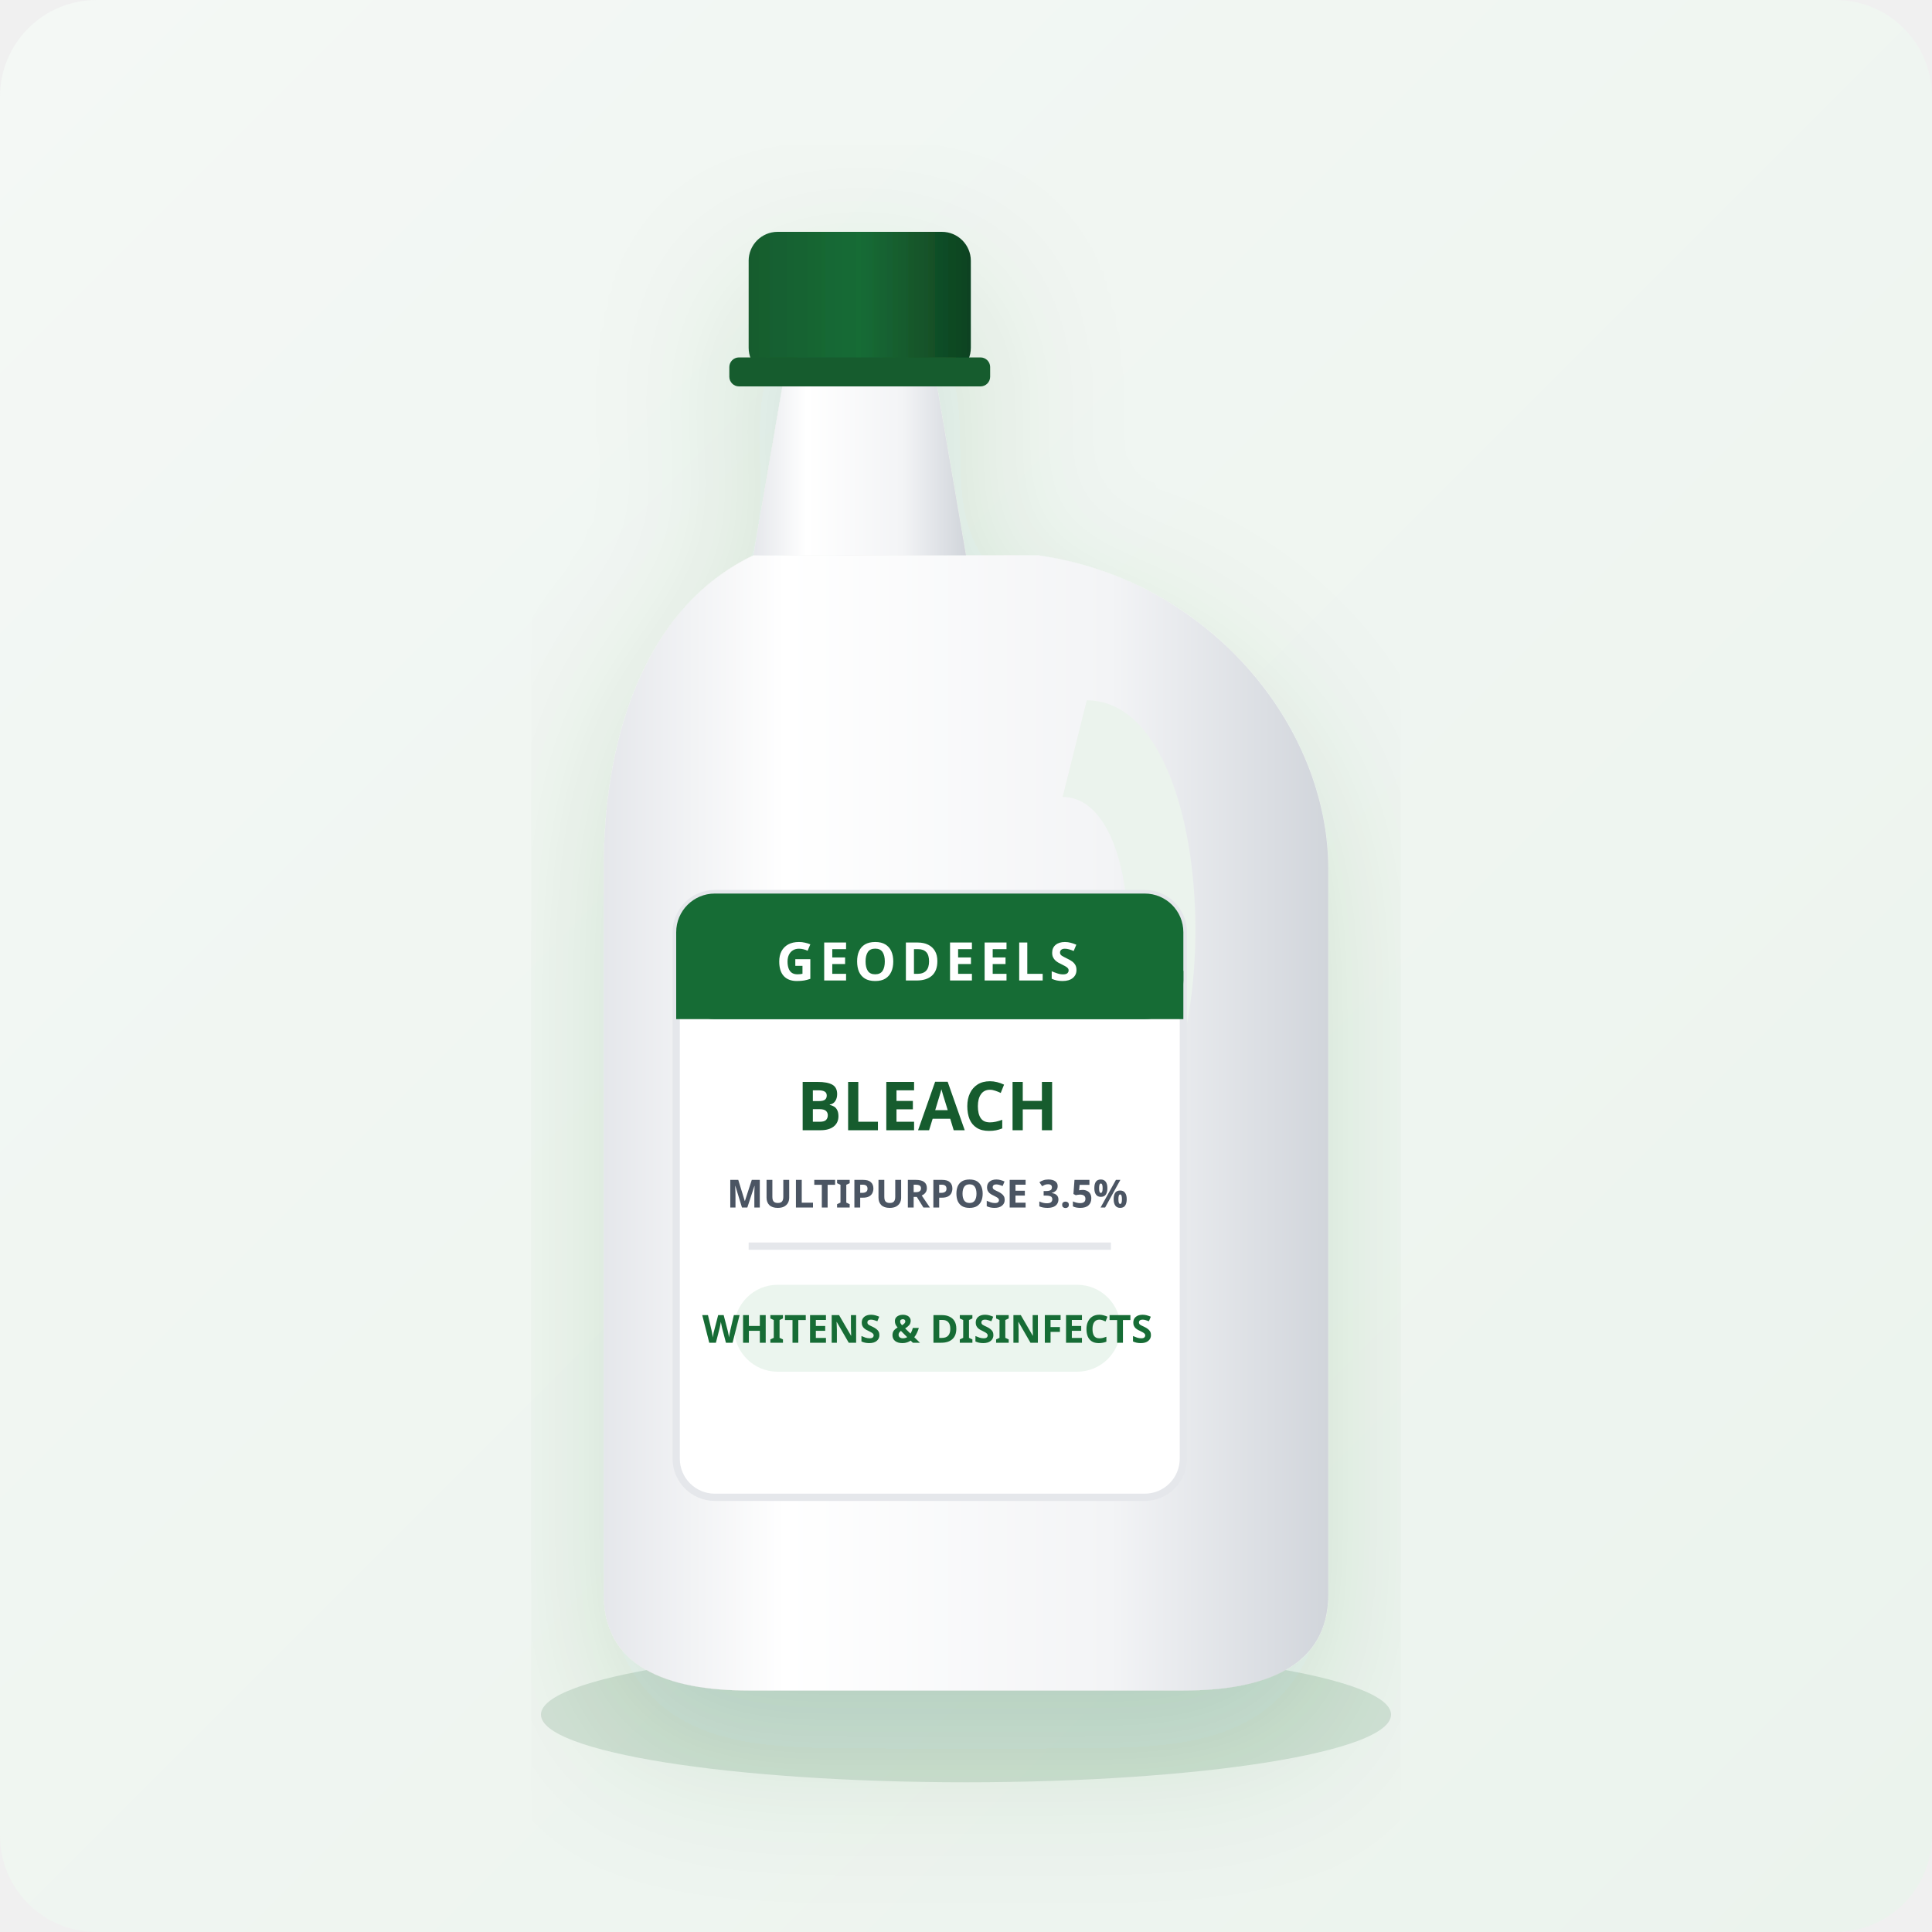
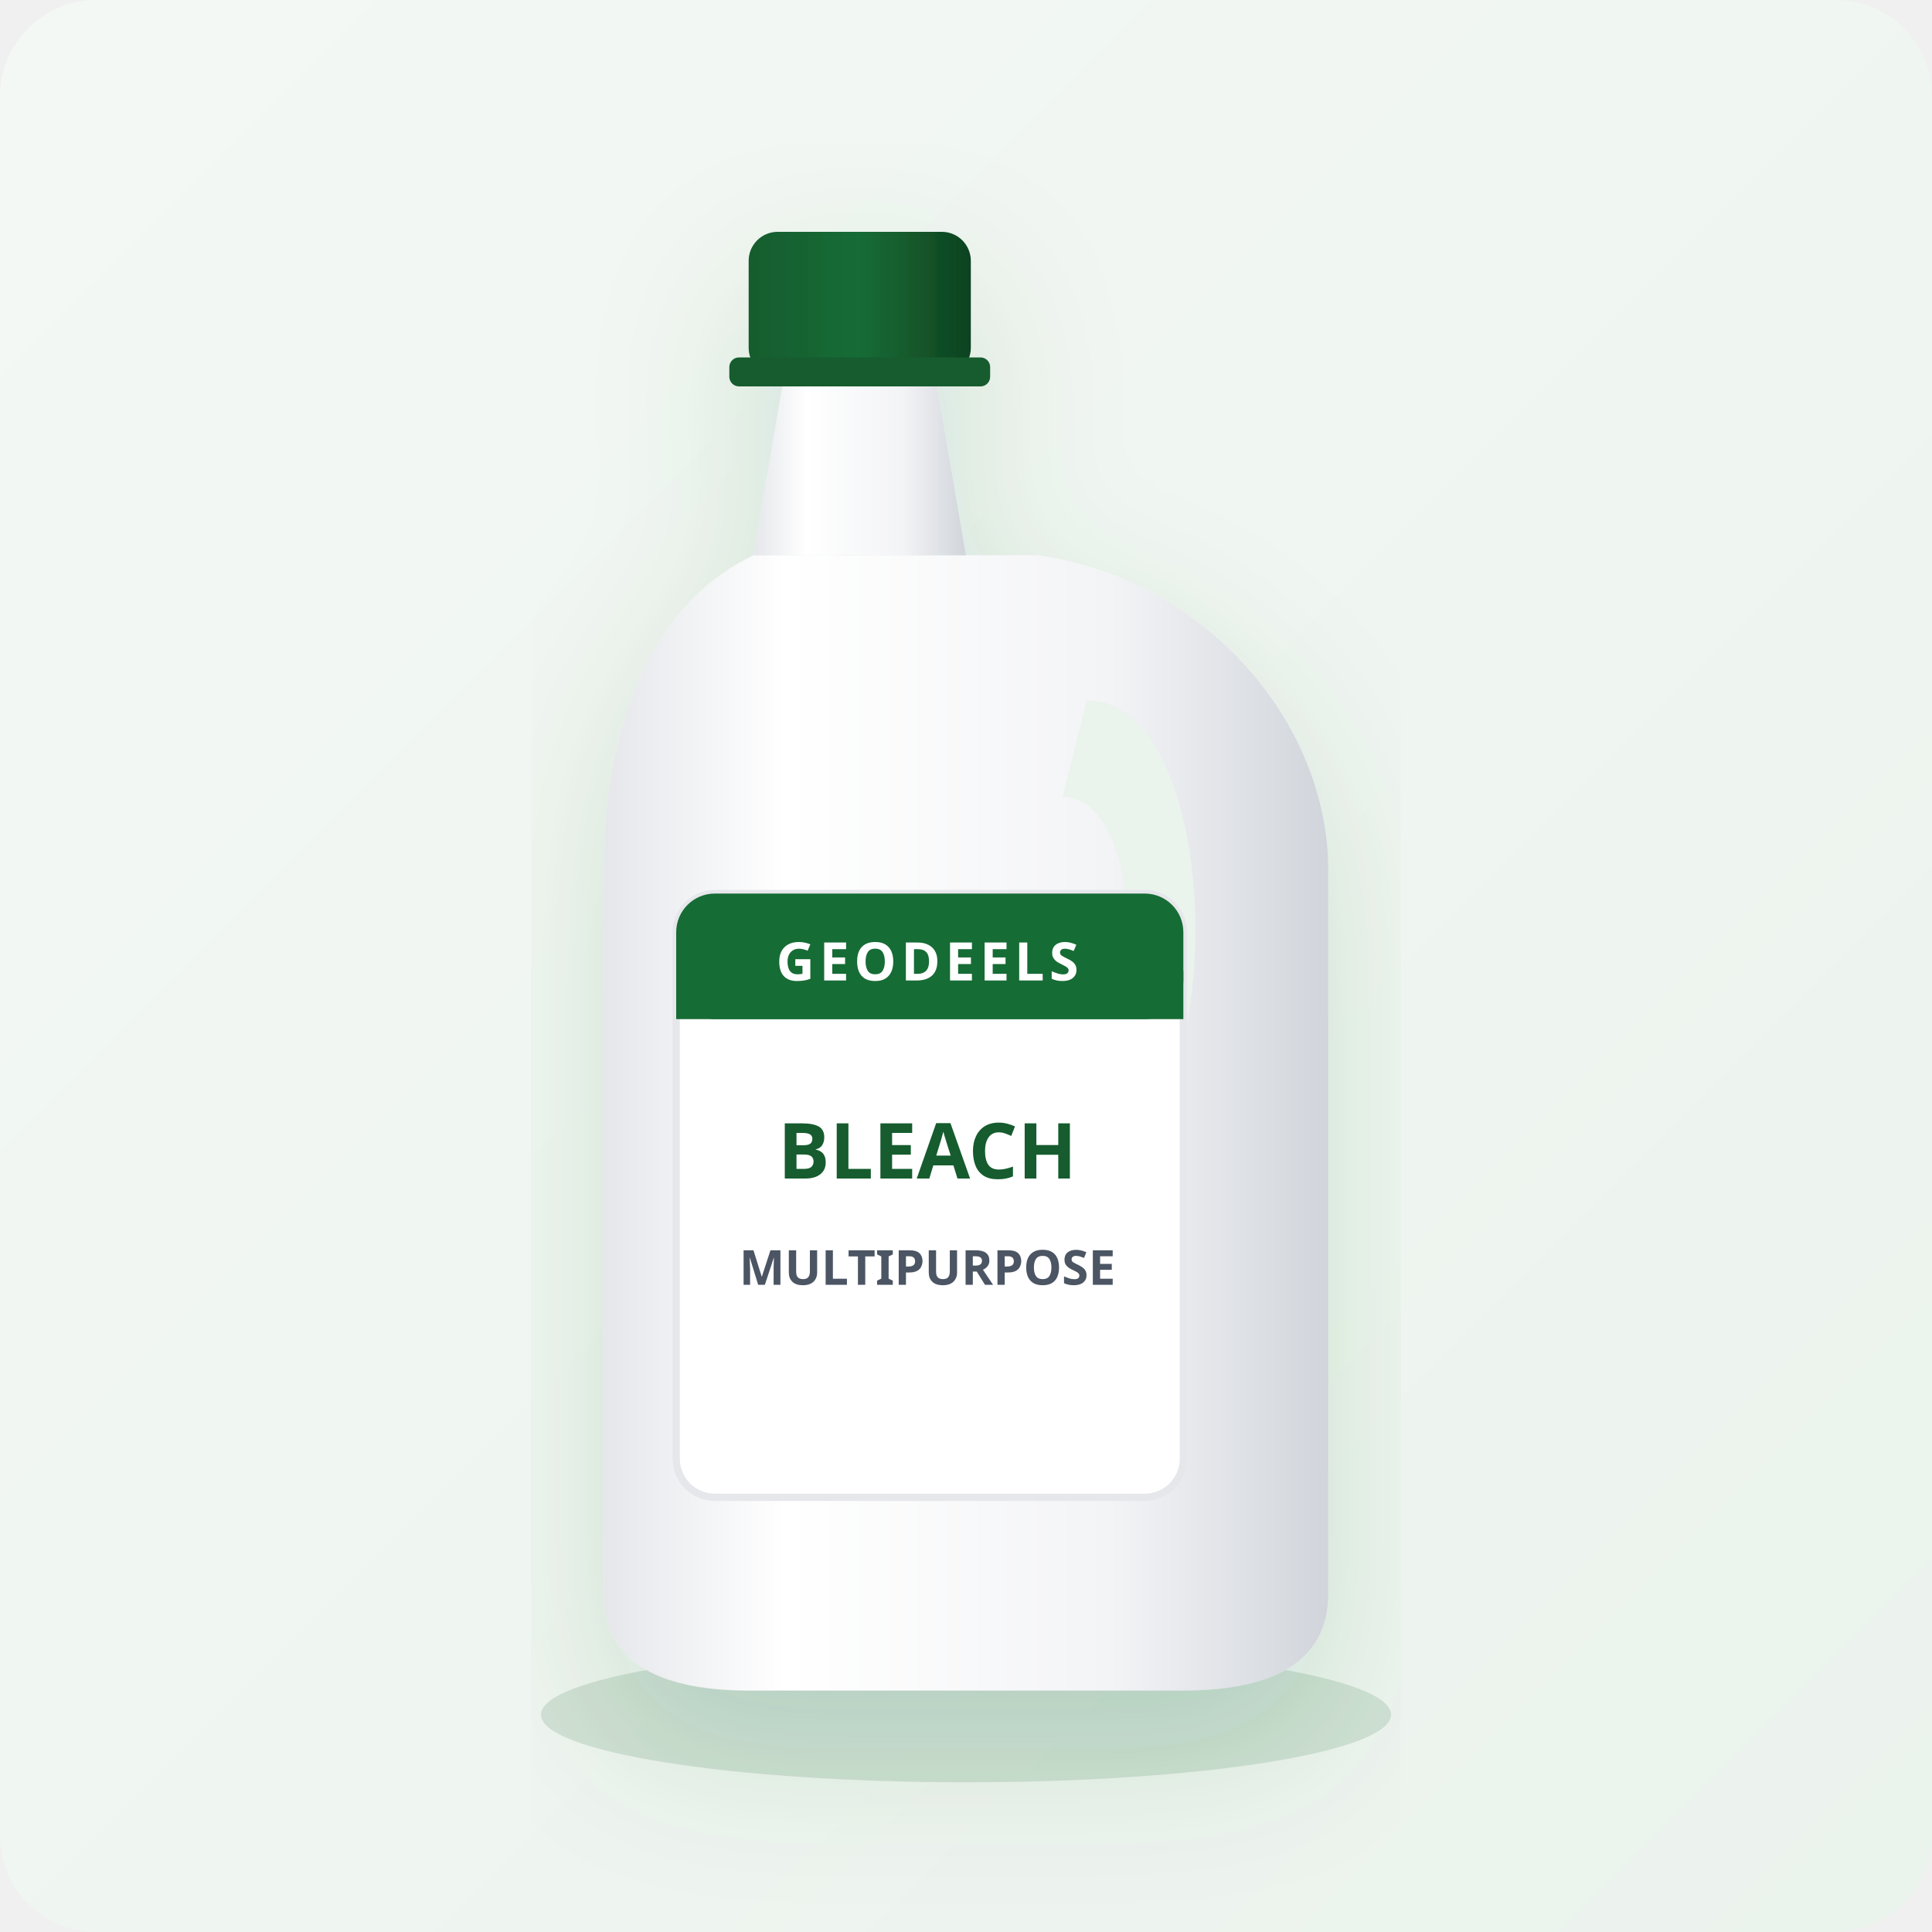
<svg xmlns="http://www.w3.org/2000/svg" viewBox="0 0 400 400" width="100%" height="100%">
  <defs>
    <linearGradient id="blBg" x1="0%" y1="0%" x2="100%" y2="100%">
      <stop offset="0%" stop-color="#F4F8F5" />
      <stop offset="100%" stop-color="#EBF3ED" />
    </linearGradient>
    <linearGradient id="blWhiteJug" x1="0%" y1="0%" x2="100%" y2="0%">
      <stop offset="0%" stop-color="#E5E7EB" />
      <stop offset="25%" stop-color="#FFFFFF" />
      <stop offset="70%" stop-color="#F3F4F6" />
      <stop offset="100%" stop-color="#D1D5DB" />
    </linearGradient>
    <linearGradient id="blCap" x1="0%" y1="0%" x2="100%" y2="0%">
      <stop offset="0%" stop-color="#145C2E" />
      <stop offset="50%" stop-color="#196C36" />
      <stop offset="100%" stop-color="#0E4220" />
    </linearGradient>
    <filter id="shadow" x="-10%" y="-10%" width="120%" height="130%">
      <feDropShadow dx="0" dy="12" stdDeviation="16" flood-color="#196C36" flood-opacity="0.14" />
    </filter>
  </defs>
  <rect width="400" height="400" rx="20" fill="url(#blBg)" />
  <ellipse cx="200" cy="355" rx="88" ry="14" fill="#145C2E" opacity="0.14" />
  <g filter="url(#shadow)">
    <rect x="155" y="48" width="46" height="30" rx="6" fill="url(#blCap)" />
    <rect x="151" y="74" width="54" height="6" rx="2" fill="#145C2E" />
    <path d="M162 80 L194 80 L200 115 L156 115 Z" fill="url(#blWhiteJug)" />
    <path d="M156 115 C135 125 125 150 125 180 L125 330 C125 345 138 350 155 350 L245 350 C262 350 275 345 275 330 L275 180 C275 150 250 120 215 115 Z" fill="url(#blWhiteJug)" />
    <path d="M225 145 C255 145 255 240 225 240 L220 220 C238 220 238 165 220 165 Z" fill="#EBF3ED" />
    <rect x="140" y="185" width="105" height="125" rx="8" fill="#FFFFFF" stroke="#E5E7EB" stroke-width="1.5" />
    <rect x="140" y="185" width="105" height="26" rx="8" fill="#196C36" />
    <rect x="140" y="201" width="105" height="10" fill="#196C36" />
    <text x="192" y="203" font-family="'Plus Jakarta Sans', sans-serif" font-weight="800" font-size="11" fill="#FFFFFF" text-anchor="middle" letter-spacing="1">GEODEELS</text>
-     <text x="192" y="234" font-family="'Plus Jakarta Sans', sans-serif" font-weight="800" font-size="14" fill="#145C2E" text-anchor="middle">BLEACH</text>
-     <text x="192" y="250" font-family="'Plus Jakarta Sans', sans-serif" font-weight="700" font-size="8" fill="#4B5563" text-anchor="middle">MULTIPURPOSE 3.5%</text>
-     <line x1="155" y1="258" x2="230" y2="258" stroke="#E5E7EB" stroke-width="1.5" />
-     <rect x="152" y="266" width="80" height="18" rx="9" fill="#EBF5EE" />
-     <text x="192" y="278" font-family="'Plus Jakarta Sans', sans-serif" font-weight="700" font-size="8" fill="#196C36" text-anchor="middle">WHITENS &amp; DISINFECTS</text>
+     <text x="192" y="244" font-family="'Plus Jakarta Sans', sans-serif" font-weight="800" font-size="16" fill="#145C2E" text-anchor="middle">BLEACH</text>
+     <text x="192" y="266" font-family="'Plus Jakarta Sans', sans-serif" font-weight="700" font-size="10" fill="#4B5563" text-anchor="middle">MULTIPURPOSE</text>
  </g>
</svg>
